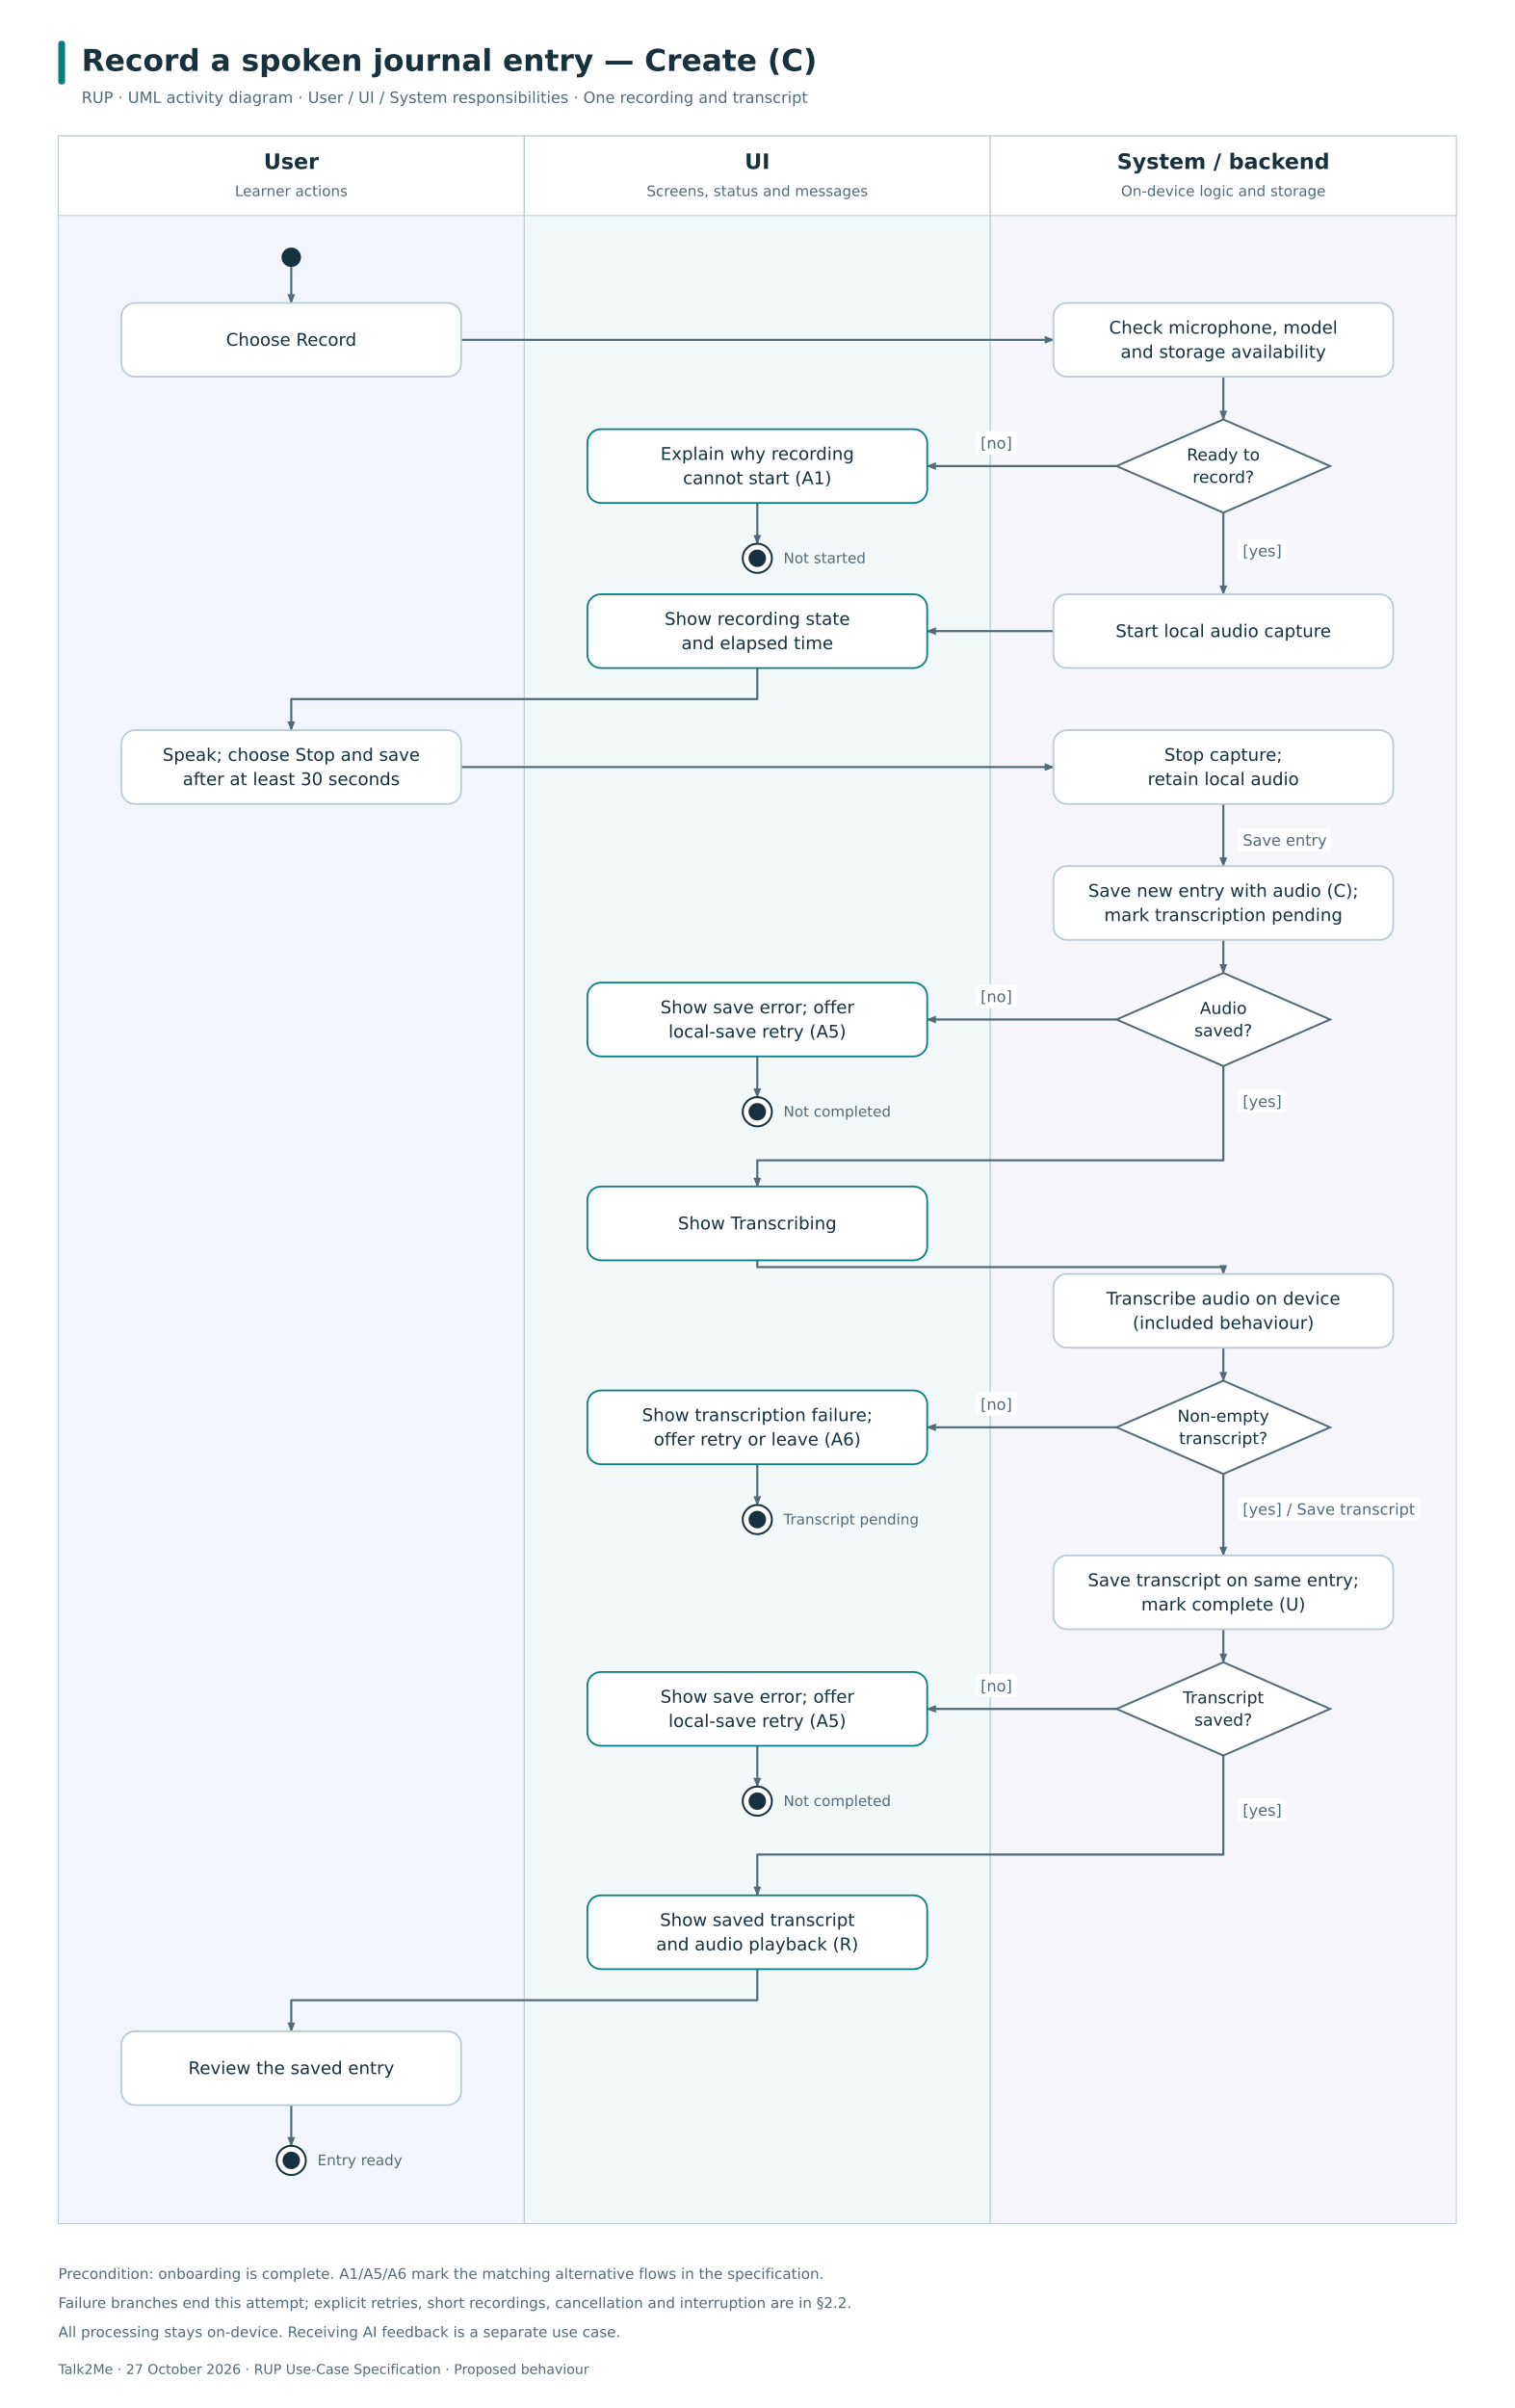
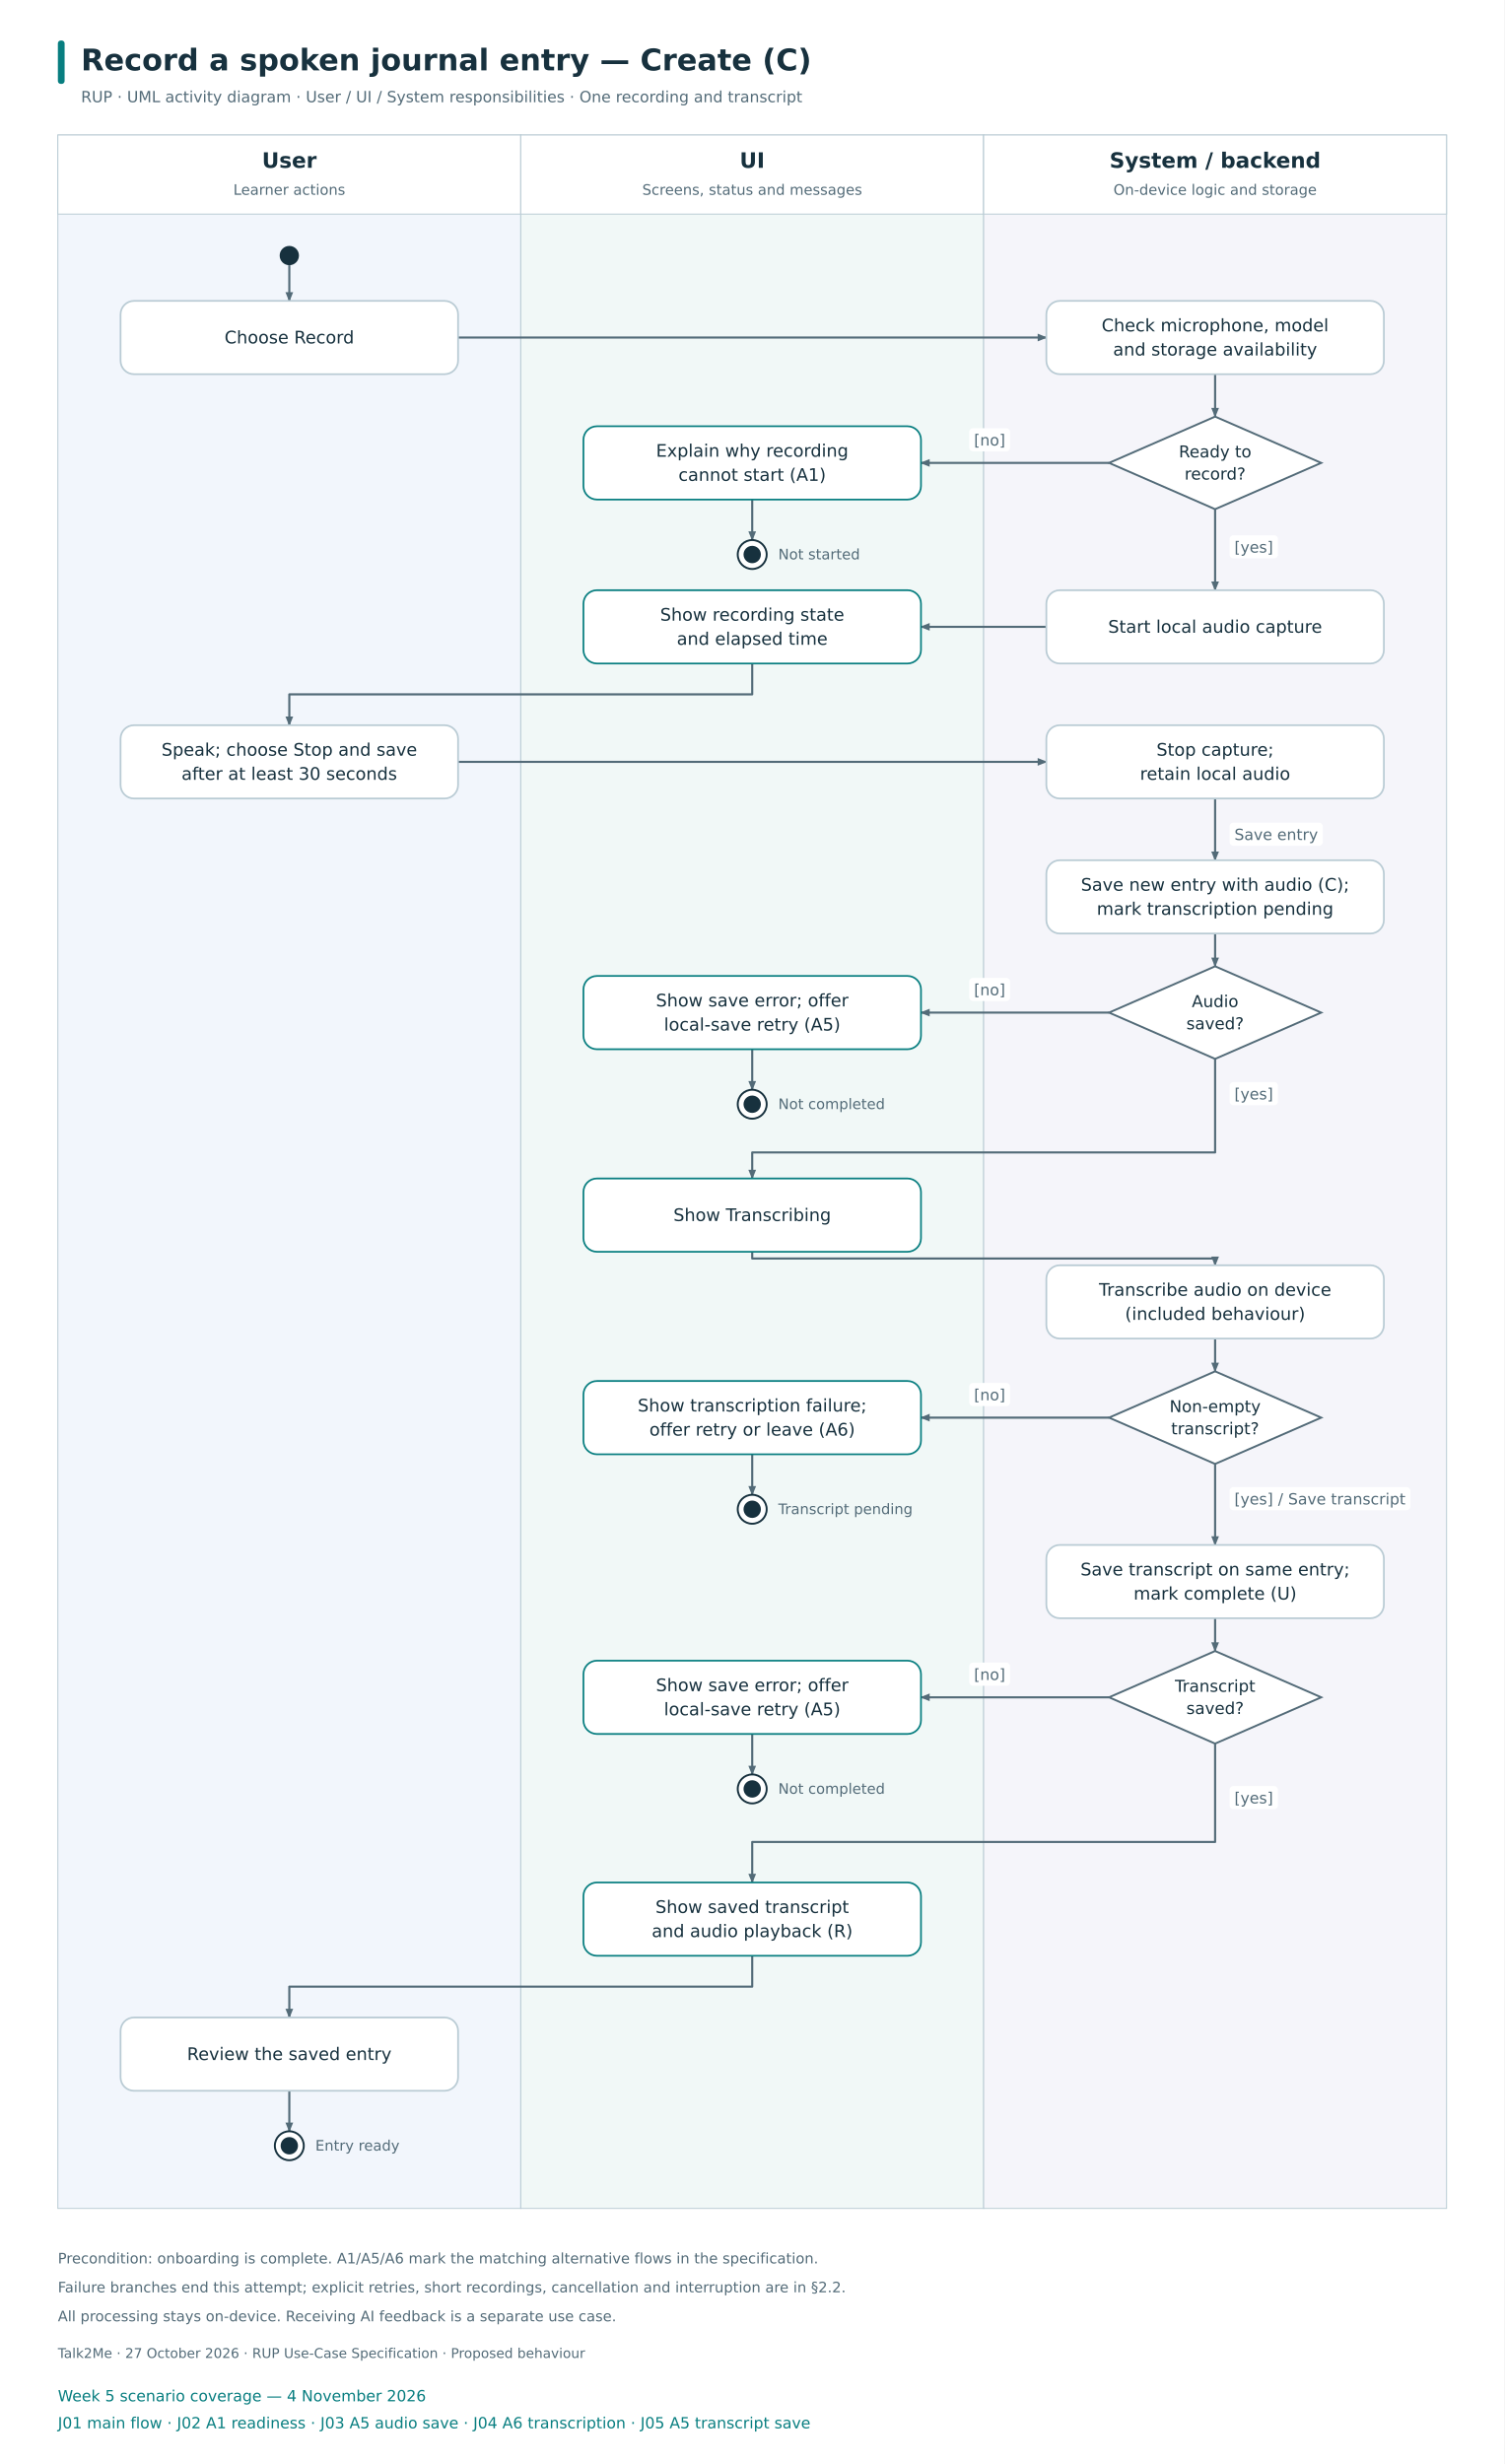
- <svg xmlns="http://www.w3.org/2000/svg" width="1560" height="2480" viewBox="0 0 1560 2480" role="img">
+ <svg xmlns="http://www.w3.org/2000/svg" width="1560" height="2555" viewBox="0 0 1560 2555" role="img">
  <defs>
    <marker id="arrow" markerWidth="10" markerHeight="8" refX="9" refY="4" orient="auto" markerUnits="userSpaceOnUse">
      <path d="M0,0 L10,4 L0,8 Z" fill="#536B78" />
    </marker>
  </defs>
-   <rect x="0" y="0" width="1560" height="2480" rx="0" fill="white" stroke="none" stroke-width="1" />
+   <rect x="0" y="0" width="1560" height="2555" rx="0" fill="white" stroke="none" stroke-width="1" />
  <rect x="60" y="42" width="7" height="45" rx="3" fill="#087E80" stroke="none" stroke-width="1" />
  <text x="84" y="73" font-family="DejaVu Sans, sans-serif" font-size="31" font-weight="700" fill="#17313E" text-anchor="start">Record a spoken journal entry — Create (C)</text>
  <text x="84" y="106" font-family="DejaVu Sans, sans-serif" font-size="16" font-weight="400" fill="#536B78" text-anchor="start">RUP · UML activity diagram · User / UI / System responsibilities · One recording and transcript</text>
  <rect x="60" y="140" width="480" height="2150" rx="0" fill="#F2F6FC" stroke="#B9CBD4" stroke-width="1" />
  <rect x="60" y="140" width="480" height="82" rx="0" fill="white" stroke="#B9CBD4" stroke-width="1" />
  <text x="300" y="174" font-family="DejaVu Sans, sans-serif" font-size="22" font-weight="700" fill="#17313E" text-anchor="middle">User</text>
  <text x="300" y="202" font-family="DejaVu Sans, sans-serif" font-size="15" font-weight="400" fill="#536B78" text-anchor="middle">Learner actions</text>
  <rect x="540" y="140" width="480" height="2150" rx="0" fill="#F1F8F7" stroke="#B9CBD4" stroke-width="1" />
  <rect x="540" y="140" width="480" height="82" rx="0" fill="white" stroke="#B9CBD4" stroke-width="1" />
  <text x="780" y="174" font-family="DejaVu Sans, sans-serif" font-size="22" font-weight="700" fill="#17313E" text-anchor="middle">UI</text>
  <text x="780" y="202" font-family="DejaVu Sans, sans-serif" font-size="15" font-weight="400" fill="#536B78" text-anchor="middle">Screens, status and messages</text>
  <rect x="1020" y="140" width="480" height="2150" rx="0" fill="#F5F5FA" stroke="#B9CBD4" stroke-width="1" />
  <rect x="1020" y="140" width="480" height="82" rx="0" fill="white" stroke="#B9CBD4" stroke-width="1" />
  <text x="1260" y="174" font-family="DejaVu Sans, sans-serif" font-size="22" font-weight="700" fill="#17313E" text-anchor="middle">System / backend</text>
  <text x="1260" y="202" font-family="DejaVu Sans, sans-serif" font-size="15" font-weight="400" fill="#536B78" text-anchor="middle">On-device logic and storage</text>
  <path d="M300,275.0 L300,312.0" fill="none" stroke="#536B78" stroke-width="2.2" stroke-linejoin="round" marker-end="url(#arrow)" />
  <path d="M475.0,350 L1085.0,350" fill="none" stroke="#536B78" stroke-width="2.2" stroke-linejoin="round" marker-end="url(#arrow)" />
  <path d="M1260,388.0 L1260,432.0" fill="none" stroke="#536B78" stroke-width="2.2" stroke-linejoin="round" marker-end="url(#arrow)" />
  <path d="M1150.0,480 L955.0,480" fill="none" stroke="#536B78" stroke-width="2.2" stroke-linejoin="round" marker-end="url(#arrow)" />
  <path d="M780,518.0 L780,560.0" fill="none" stroke="#536B78" stroke-width="2.2" stroke-linejoin="round" marker-end="url(#arrow)" />
  <path d="M1260,528.0 L1260,612.0" fill="none" stroke="#536B78" stroke-width="2.2" stroke-linejoin="round" marker-end="url(#arrow)" />
  <path d="M1085.0,650 L955.0,650" fill="none" stroke="#536B78" stroke-width="2.2" stroke-linejoin="round" marker-end="url(#arrow)" />
  <path d="M780,688.0 L780,720.0 L300,720.0 L300,752.0" fill="none" stroke="#536B78" stroke-width="2.2" stroke-linejoin="round" marker-end="url(#arrow)" />
  <path d="M475.0,790 L1085.0,790" fill="none" stroke="#536B78" stroke-width="2.2" stroke-linejoin="round" marker-end="url(#arrow)" />
  <path d="M1260,828.0 L1260,892.0" fill="none" stroke="#536B78" stroke-width="2.2" stroke-linejoin="round" marker-end="url(#arrow)" />
  <path d="M1260,968.0 L1260,1002.0" fill="none" stroke="#536B78" stroke-width="2.2" stroke-linejoin="round" marker-end="url(#arrow)" />
  <path d="M1150.0,1050 L955.0,1050" fill="none" stroke="#536B78" stroke-width="2.2" stroke-linejoin="round" marker-end="url(#arrow)" />
  <path d="M780,1088.0 L780,1130.0" fill="none" stroke="#536B78" stroke-width="2.2" stroke-linejoin="round" marker-end="url(#arrow)" />
  <path d="M1260,1098.0 L1260,1195 L780,1195 L780,1222.0" fill="none" stroke="#536B78" stroke-width="2.2" stroke-linejoin="round" marker-end="url(#arrow)" />
  <path d="M780,1298.0 L780,1305.0 L1260,1305.0 L1260,1312.0" fill="none" stroke="#536B78" stroke-width="2.2" stroke-linejoin="round" marker-end="url(#arrow)" />
  <path d="M1260,1388.0 L1260,1422.0" fill="none" stroke="#536B78" stroke-width="2.2" stroke-linejoin="round" marker-end="url(#arrow)" />
  <path d="M1150.0,1470 L955.0,1470" fill="none" stroke="#536B78" stroke-width="2.2" stroke-linejoin="round" marker-end="url(#arrow)" />
  <path d="M780,1508.0 L780,1550.0" fill="none" stroke="#536B78" stroke-width="2.2" stroke-linejoin="round" marker-end="url(#arrow)" />
  <path d="M1260,1518.0 L1260,1602.0" fill="none" stroke="#536B78" stroke-width="2.2" stroke-linejoin="round" marker-end="url(#arrow)" />
  <path d="M1260,1678.0 L1260,1712.0" fill="none" stroke="#536B78" stroke-width="2.2" stroke-linejoin="round" marker-end="url(#arrow)" />
  <path d="M1150.0,1760 L955.0,1760" fill="none" stroke="#536B78" stroke-width="2.2" stroke-linejoin="round" marker-end="url(#arrow)" />
  <path d="M780,1798.0 L780,1840.0" fill="none" stroke="#536B78" stroke-width="2.2" stroke-linejoin="round" marker-end="url(#arrow)" />
  <path d="M1260,1808.0 L1260,1910 L780,1910 L780,1952.0" fill="none" stroke="#536B78" stroke-width="2.2" stroke-linejoin="round" marker-end="url(#arrow)" />
  <path d="M780,2028.0 L780,2060.0 L300,2060.0 L300,2092.0" fill="none" stroke="#536B78" stroke-width="2.2" stroke-linejoin="round" marker-end="url(#arrow)" />
  <path d="M300,2168.0 L300,2210.0" fill="none" stroke="#536B78" stroke-width="2.2" stroke-linejoin="round" marker-end="url(#arrow)" />
  <circle cx="300" cy="265" r="10" fill="#17313E" />
  <rect x="125.0" y="312.0" width="350" height="76" rx="14" fill="white" stroke="#B9CBD4" stroke-width="1.8" />
  <text x="300" y="356.12" font-family="DejaVu Sans, sans-serif" font-size="18" font-weight="400" fill="#17313E" text-anchor="middle">Choose Record</text>
  <rect x="1085.0" y="312.0" width="350" height="76" rx="14" fill="white" stroke="#B9CBD4" stroke-width="1.8" />
  <text x="1260" y="343.62" font-family="DejaVu Sans, sans-serif" font-size="18" font-weight="400" fill="#17313E" text-anchor="middle">Check microphone, model</text>
  <text x="1260" y="368.62" font-family="DejaVu Sans, sans-serif" font-size="18" font-weight="400" fill="#17313E" text-anchor="middle">and storage availability</text>
  <polygon points="1260,432.0 1370.0,480 1260,528.0 1150.0,480" fill="white" stroke="#536B78" stroke-width="2" />
  <text x="1260" y="474.28" font-family="DejaVu Sans, sans-serif" font-size="17" font-weight="400" fill="#17313E" text-anchor="middle">Ready to</text>
  <text x="1260" y="497.28" font-family="DejaVu Sans, sans-serif" font-size="17" font-weight="400" fill="#17313E" text-anchor="middle">record?</text>
  <rect x="605.0" y="442.0" width="350" height="76" rx="14" fill="white" stroke="#087E80" stroke-width="1.8" />
  <text x="780" y="473.62" font-family="DejaVu Sans, sans-serif" font-size="18" font-weight="400" fill="#17313E" text-anchor="middle">Explain why recording</text>
  <text x="780" y="498.62" font-family="DejaVu Sans, sans-serif" font-size="18" font-weight="400" fill="#17313E" text-anchor="middle">cannot start (A1)</text>
  <circle cx="780" cy="575" r="15" fill="white" stroke="#17313E" stroke-width="2" />
  <circle cx="780" cy="575" r="9" fill="#17313E" />
  <text x="807" y="580" font-family="DejaVu Sans, sans-serif" font-size="15" font-weight="400" fill="#536B78" text-anchor="start">Not started</text>
  <rect x="1085.0" y="612.0" width="350" height="76" rx="14" fill="white" stroke="#B9CBD4" stroke-width="1.8" />
  <text x="1260" y="656.12" font-family="DejaVu Sans, sans-serif" font-size="18" font-weight="400" fill="#17313E" text-anchor="middle">Start local audio capture</text>
  <rect x="605.0" y="612.0" width="350" height="76" rx="14" fill="white" stroke="#087E80" stroke-width="1.8" />
  <text x="780" y="643.62" font-family="DejaVu Sans, sans-serif" font-size="18" font-weight="400" fill="#17313E" text-anchor="middle">Show recording state</text>
  <text x="780" y="668.62" font-family="DejaVu Sans, sans-serif" font-size="18" font-weight="400" fill="#17313E" text-anchor="middle">and elapsed time</text>
  <rect x="125.0" y="752.0" width="350" height="76" rx="14" fill="white" stroke="#B9CBD4" stroke-width="1.8" />
  <text x="300" y="783.62" font-family="DejaVu Sans, sans-serif" font-size="18" font-weight="400" fill="#17313E" text-anchor="middle">Speak; choose Stop and save</text>
  <text x="300" y="808.62" font-family="DejaVu Sans, sans-serif" font-size="18" font-weight="400" fill="#17313E" text-anchor="middle">after at least 30 seconds</text>
  <rect x="1085.0" y="752.0" width="350" height="76" rx="14" fill="white" stroke="#B9CBD4" stroke-width="1.8" />
  <text x="1260" y="783.62" font-family="DejaVu Sans, sans-serif" font-size="18" font-weight="400" fill="#17313E" text-anchor="middle">Stop capture;</text>
  <text x="1260" y="808.62" font-family="DejaVu Sans, sans-serif" font-size="18" font-weight="400" fill="#17313E" text-anchor="middle">retain local audio</text>
  <rect x="1085.0" y="892.0" width="350" height="76" rx="14" fill="white" stroke="#B9CBD4" stroke-width="1.8" />
  <text x="1260" y="923.62" font-family="DejaVu Sans, sans-serif" font-size="18" font-weight="400" fill="#17313E" text-anchor="middle">Save new entry with audio (C);</text>
  <text x="1260" y="948.62" font-family="DejaVu Sans, sans-serif" font-size="18" font-weight="400" fill="#17313E" text-anchor="middle">mark transcription pending</text>
  <polygon points="1260,1002.0 1370.0,1050 1260,1098.0 1150.0,1050" fill="white" stroke="#536B78" stroke-width="2" />
  <text x="1260" y="1044.28" font-family="DejaVu Sans, sans-serif" font-size="17" font-weight="400" fill="#17313E" text-anchor="middle">Audio</text>
  <text x="1260" y="1067.28" font-family="DejaVu Sans, sans-serif" font-size="17" font-weight="400" fill="#17313E" text-anchor="middle">saved?</text>
  <rect x="605.0" y="1012.0" width="350" height="76" rx="14" fill="white" stroke="#087E80" stroke-width="1.8" />
  <text x="780" y="1043.62" font-family="DejaVu Sans, sans-serif" font-size="18" font-weight="400" fill="#17313E" text-anchor="middle">Show save error; offer</text>
  <text x="780" y="1068.62" font-family="DejaVu Sans, sans-serif" font-size="18" font-weight="400" fill="#17313E" text-anchor="middle">local-save retry (A5)</text>
  <circle cx="780" cy="1145" r="15" fill="white" stroke="#17313E" stroke-width="2" />
  <circle cx="780" cy="1145" r="9" fill="#17313E" />
  <text x="807" y="1150" font-family="DejaVu Sans, sans-serif" font-size="15" font-weight="400" fill="#536B78" text-anchor="start">Not completed</text>
  <rect x="605.0" y="1222.0" width="350" height="76" rx="14" fill="white" stroke="#087E80" stroke-width="1.8" />
  <text x="780" y="1266.12" font-family="DejaVu Sans, sans-serif" font-size="18" font-weight="400" fill="#17313E" text-anchor="middle">Show Transcribing</text>
  <rect x="1085.0" y="1312.0" width="350" height="76" rx="14" fill="white" stroke="#B9CBD4" stroke-width="1.8" />
  <text x="1260" y="1343.62" font-family="DejaVu Sans, sans-serif" font-size="18" font-weight="400" fill="#17313E" text-anchor="middle">Transcribe audio on device</text>
  <text x="1260" y="1368.62" font-family="DejaVu Sans, sans-serif" font-size="18" font-weight="400" fill="#17313E" text-anchor="middle">(included behaviour)</text>
  <polygon points="1260,1422.0 1370.0,1470 1260,1518.0 1150.0,1470" fill="white" stroke="#536B78" stroke-width="2" />
  <text x="1260" y="1464.28" font-family="DejaVu Sans, sans-serif" font-size="17" font-weight="400" fill="#17313E" text-anchor="middle">Non-empty</text>
  <text x="1260" y="1487.28" font-family="DejaVu Sans, sans-serif" font-size="17" font-weight="400" fill="#17313E" text-anchor="middle">transcript?</text>
  <rect x="605.0" y="1432.0" width="350" height="76" rx="14" fill="white" stroke="#087E80" stroke-width="1.8" />
  <text x="780" y="1463.62" font-family="DejaVu Sans, sans-serif" font-size="18" font-weight="400" fill="#17313E" text-anchor="middle">Show transcription failure;</text>
  <text x="780" y="1488.62" font-family="DejaVu Sans, sans-serif" font-size="18" font-weight="400" fill="#17313E" text-anchor="middle">offer retry or leave (A6)</text>
  <circle cx="780" cy="1565" r="15" fill="white" stroke="#17313E" stroke-width="2" />
  <circle cx="780" cy="1565" r="9" fill="#17313E" />
  <text x="807" y="1570" font-family="DejaVu Sans, sans-serif" font-size="15" font-weight="400" fill="#536B78" text-anchor="start">Transcript pending</text>
  <rect x="1085.0" y="1602.0" width="350" height="76" rx="14" fill="white" stroke="#B9CBD4" stroke-width="1.8" />
  <text x="1260" y="1633.62" font-family="DejaVu Sans, sans-serif" font-size="18" font-weight="400" fill="#17313E" text-anchor="middle">Save transcript on same entry;</text>
  <text x="1260" y="1658.62" font-family="DejaVu Sans, sans-serif" font-size="18" font-weight="400" fill="#17313E" text-anchor="middle">mark complete (U)</text>
  <polygon points="1260,1712.0 1370.0,1760 1260,1808.0 1150.0,1760" fill="white" stroke="#536B78" stroke-width="2" />
  <text x="1260" y="1754.28" font-family="DejaVu Sans, sans-serif" font-size="17" font-weight="400" fill="#17313E" text-anchor="middle">Transcript</text>
  <text x="1260" y="1777.28" font-family="DejaVu Sans, sans-serif" font-size="17" font-weight="400" fill="#17313E" text-anchor="middle">saved?</text>
  <rect x="605.0" y="1722.0" width="350" height="76" rx="14" fill="white" stroke="#087E80" stroke-width="1.8" />
  <text x="780" y="1753.62" font-family="DejaVu Sans, sans-serif" font-size="18" font-weight="400" fill="#17313E" text-anchor="middle">Show save error; offer</text>
  <text x="780" y="1778.62" font-family="DejaVu Sans, sans-serif" font-size="18" font-weight="400" fill="#17313E" text-anchor="middle">local-save retry (A5)</text>
  <circle cx="780" cy="1855" r="15" fill="white" stroke="#17313E" stroke-width="2" />
  <circle cx="780" cy="1855" r="9" fill="#17313E" />
  <text x="807" y="1860" font-family="DejaVu Sans, sans-serif" font-size="15" font-weight="400" fill="#536B78" text-anchor="start">Not completed</text>
  <rect x="605.0" y="1952.0" width="350" height="76" rx="14" fill="white" stroke="#087E80" stroke-width="1.8" />
  <text x="780" y="1983.62" font-family="DejaVu Sans, sans-serif" font-size="18" font-weight="400" fill="#17313E" text-anchor="middle">Show saved transcript</text>
  <text x="780" y="2008.62" font-family="DejaVu Sans, sans-serif" font-size="18" font-weight="400" fill="#17313E" text-anchor="middle">and audio playback (R)</text>
  <rect x="125.0" y="2092.0" width="350" height="76" rx="14" fill="white" stroke="#B9CBD4" stroke-width="1.8" />
  <text x="300" y="2136.12" font-family="DejaVu Sans, sans-serif" font-size="18" font-weight="400" fill="#17313E" text-anchor="middle">Review the saved entry</text>
  <circle cx="300" cy="2225" r="15" fill="white" stroke="#17313E" stroke-width="2" />
  <circle cx="300" cy="2225" r="9" fill="#17313E" />
  <text x="327" y="2230" font-family="DejaVu Sans, sans-serif" font-size="15" font-weight="400" fill="#536B78" text-anchor="start">Entry ready</text>
  <rect x="1005" y="444" width="42.438" height="24" rx="4" fill="white" stroke="none" stroke-width="1" />
  <text x="1010" y="462" font-family="DejaVu Sans, sans-serif" font-size="16" font-weight="400" fill="#536B78" text-anchor="start">[no]</text>
  <rect x="1275" y="555" width="50.156" height="24" rx="4" fill="white" stroke="none" stroke-width="1" />
  <text x="1280" y="573" font-family="DejaVu Sans, sans-serif" font-size="16" font-weight="400" fill="#536B78" text-anchor="start">[yes]</text>
  <rect x="1275" y="853" width="96.688" height="24" rx="4" fill="white" stroke="none" stroke-width="1" />
  <text x="1280" y="871" font-family="DejaVu Sans, sans-serif" font-size="16" font-weight="400" fill="#536B78" text-anchor="start">Save entry</text>
  <rect x="1005" y="1014" width="42.438" height="24" rx="4" fill="white" stroke="none" stroke-width="1" />
  <text x="1010" y="1032" font-family="DejaVu Sans, sans-serif" font-size="16" font-weight="400" fill="#536B78" text-anchor="start">[no]</text>
  <rect x="1275" y="1122" width="50.156" height="24" rx="4" fill="white" stroke="none" stroke-width="1" />
  <text x="1280" y="1140" font-family="DejaVu Sans, sans-serif" font-size="16" font-weight="400" fill="#536B78" text-anchor="start">[yes]</text>
  <rect x="1005" y="1434" width="42.438" height="24" rx="4" fill="white" stroke="none" stroke-width="1" />
  <text x="1010" y="1452" font-family="DejaVu Sans, sans-serif" font-size="16" font-weight="400" fill="#536B78" text-anchor="start">[no]</text>
  <rect x="1275" y="1542" width="187.531" height="24" rx="4" fill="white" stroke="none" stroke-width="1" />
  <text x="1280" y="1560" font-family="DejaVu Sans, sans-serif" font-size="16" font-weight="400" fill="#536B78" text-anchor="start">[yes] / Save transcript</text>
  <rect x="1005" y="1724" width="42.438" height="24" rx="4" fill="white" stroke="none" stroke-width="1" />
  <text x="1010" y="1742" font-family="DejaVu Sans, sans-serif" font-size="16" font-weight="400" fill="#536B78" text-anchor="start">[no]</text>
  <rect x="1275" y="1852" width="50.156" height="24" rx="4" fill="white" stroke="none" stroke-width="1" />
  <text x="1280" y="1870" font-family="DejaVu Sans, sans-serif" font-size="16" font-weight="400" fill="#536B78" text-anchor="start">[yes]</text>
  <text x="60" y="2347" font-family="DejaVu Sans, sans-serif" font-size="15" font-weight="400" fill="#536B78" text-anchor="start">Precondition: onboarding is complete. A1/A5/A6 mark the matching alternative flows in the specification.</text>
  <text x="60" y="2377" font-family="DejaVu Sans, sans-serif" font-size="15" font-weight="400" fill="#536B78" text-anchor="start">Failure branches end this attempt; explicit retries, short recordings, cancellation and interruption are in §2.2.</text>
  <text x="60" y="2407" font-family="DejaVu Sans, sans-serif" font-size="15" font-weight="400" fill="#536B78" text-anchor="start">All processing stays on-device. Receiving AI feedback is a separate use case.</text>
  <text x="60" y="2445" font-family="DejaVu Sans, sans-serif" font-size="14" font-weight="400" fill="#536B78" text-anchor="start">Talk2Me · 27 October 2026 · RUP Use-Case Specification · Proposed behaviour</text>
+   <text x="60" y="2490" font-family="DejaVu Sans, sans-serif" font-size="16" fill="#087E80">Week 5 scenario coverage — 4 November 2026</text>
+   <text x="60" y="2518" font-family="DejaVu Sans, sans-serif" font-size="16" fill="#087E80">J01 main flow · J02 A1 readiness · J03 A5 audio save · J04 A6 transcription · J05 A5 transcript save</text>
</svg>
